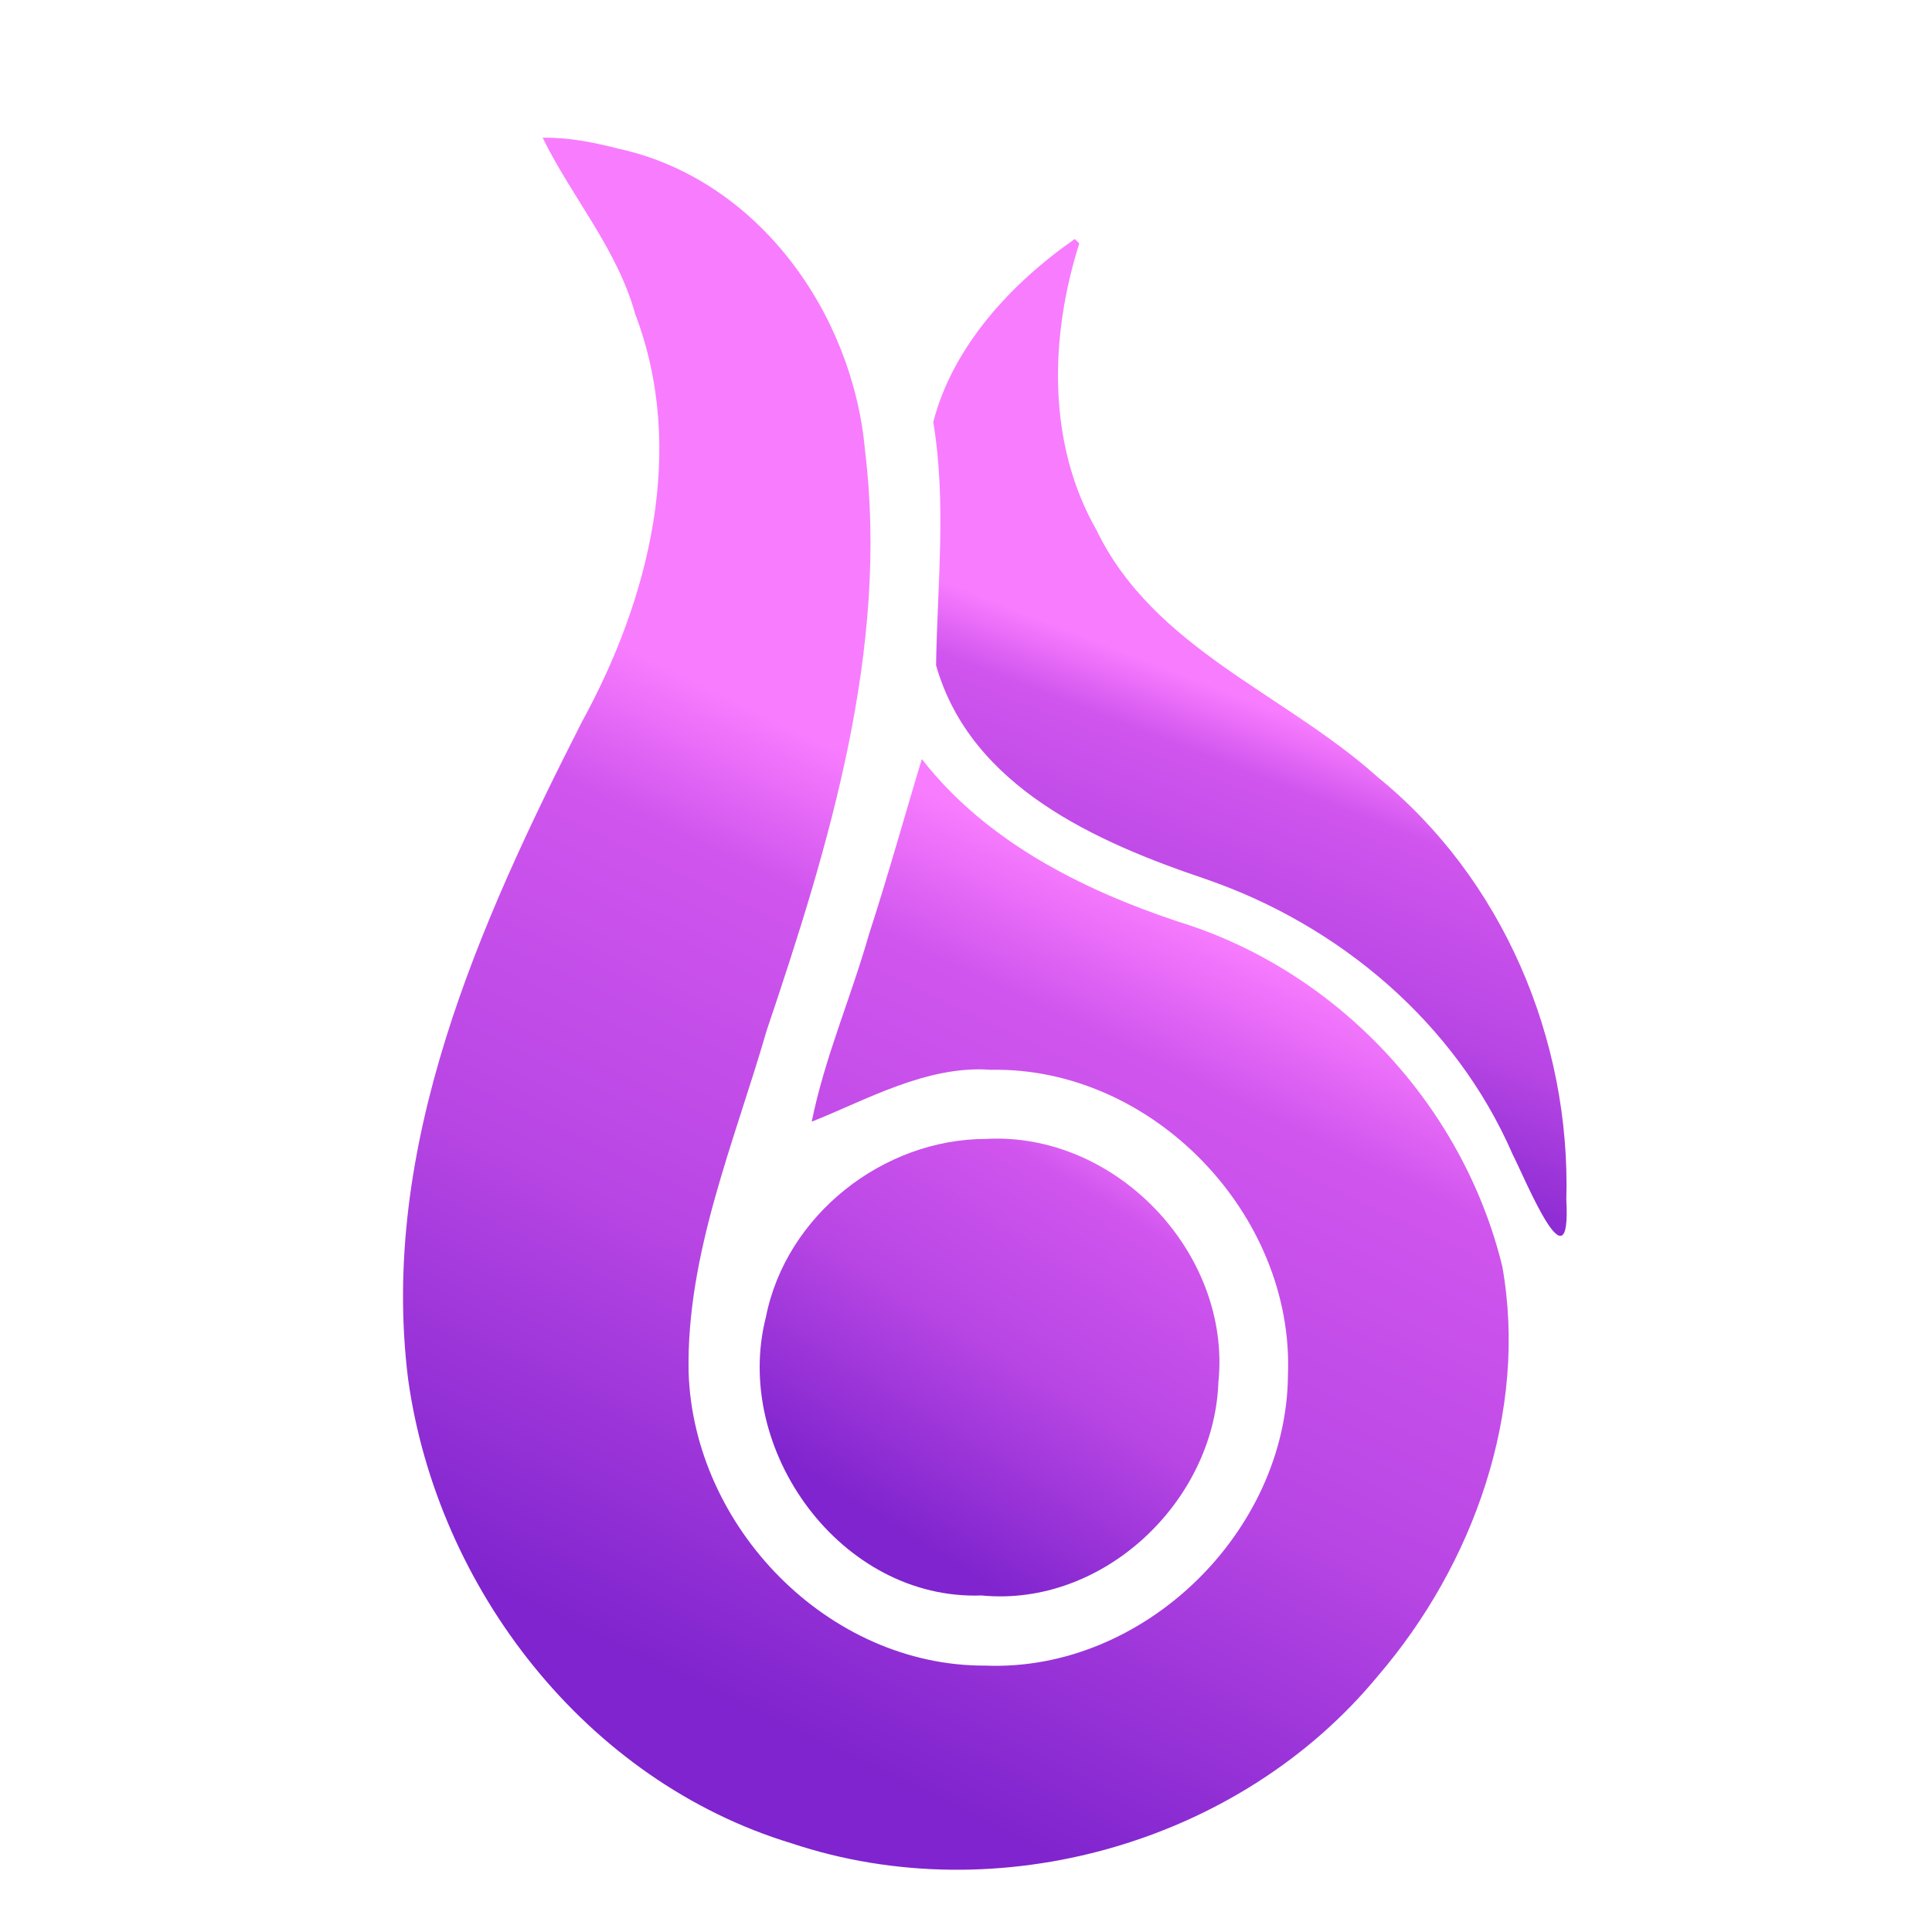
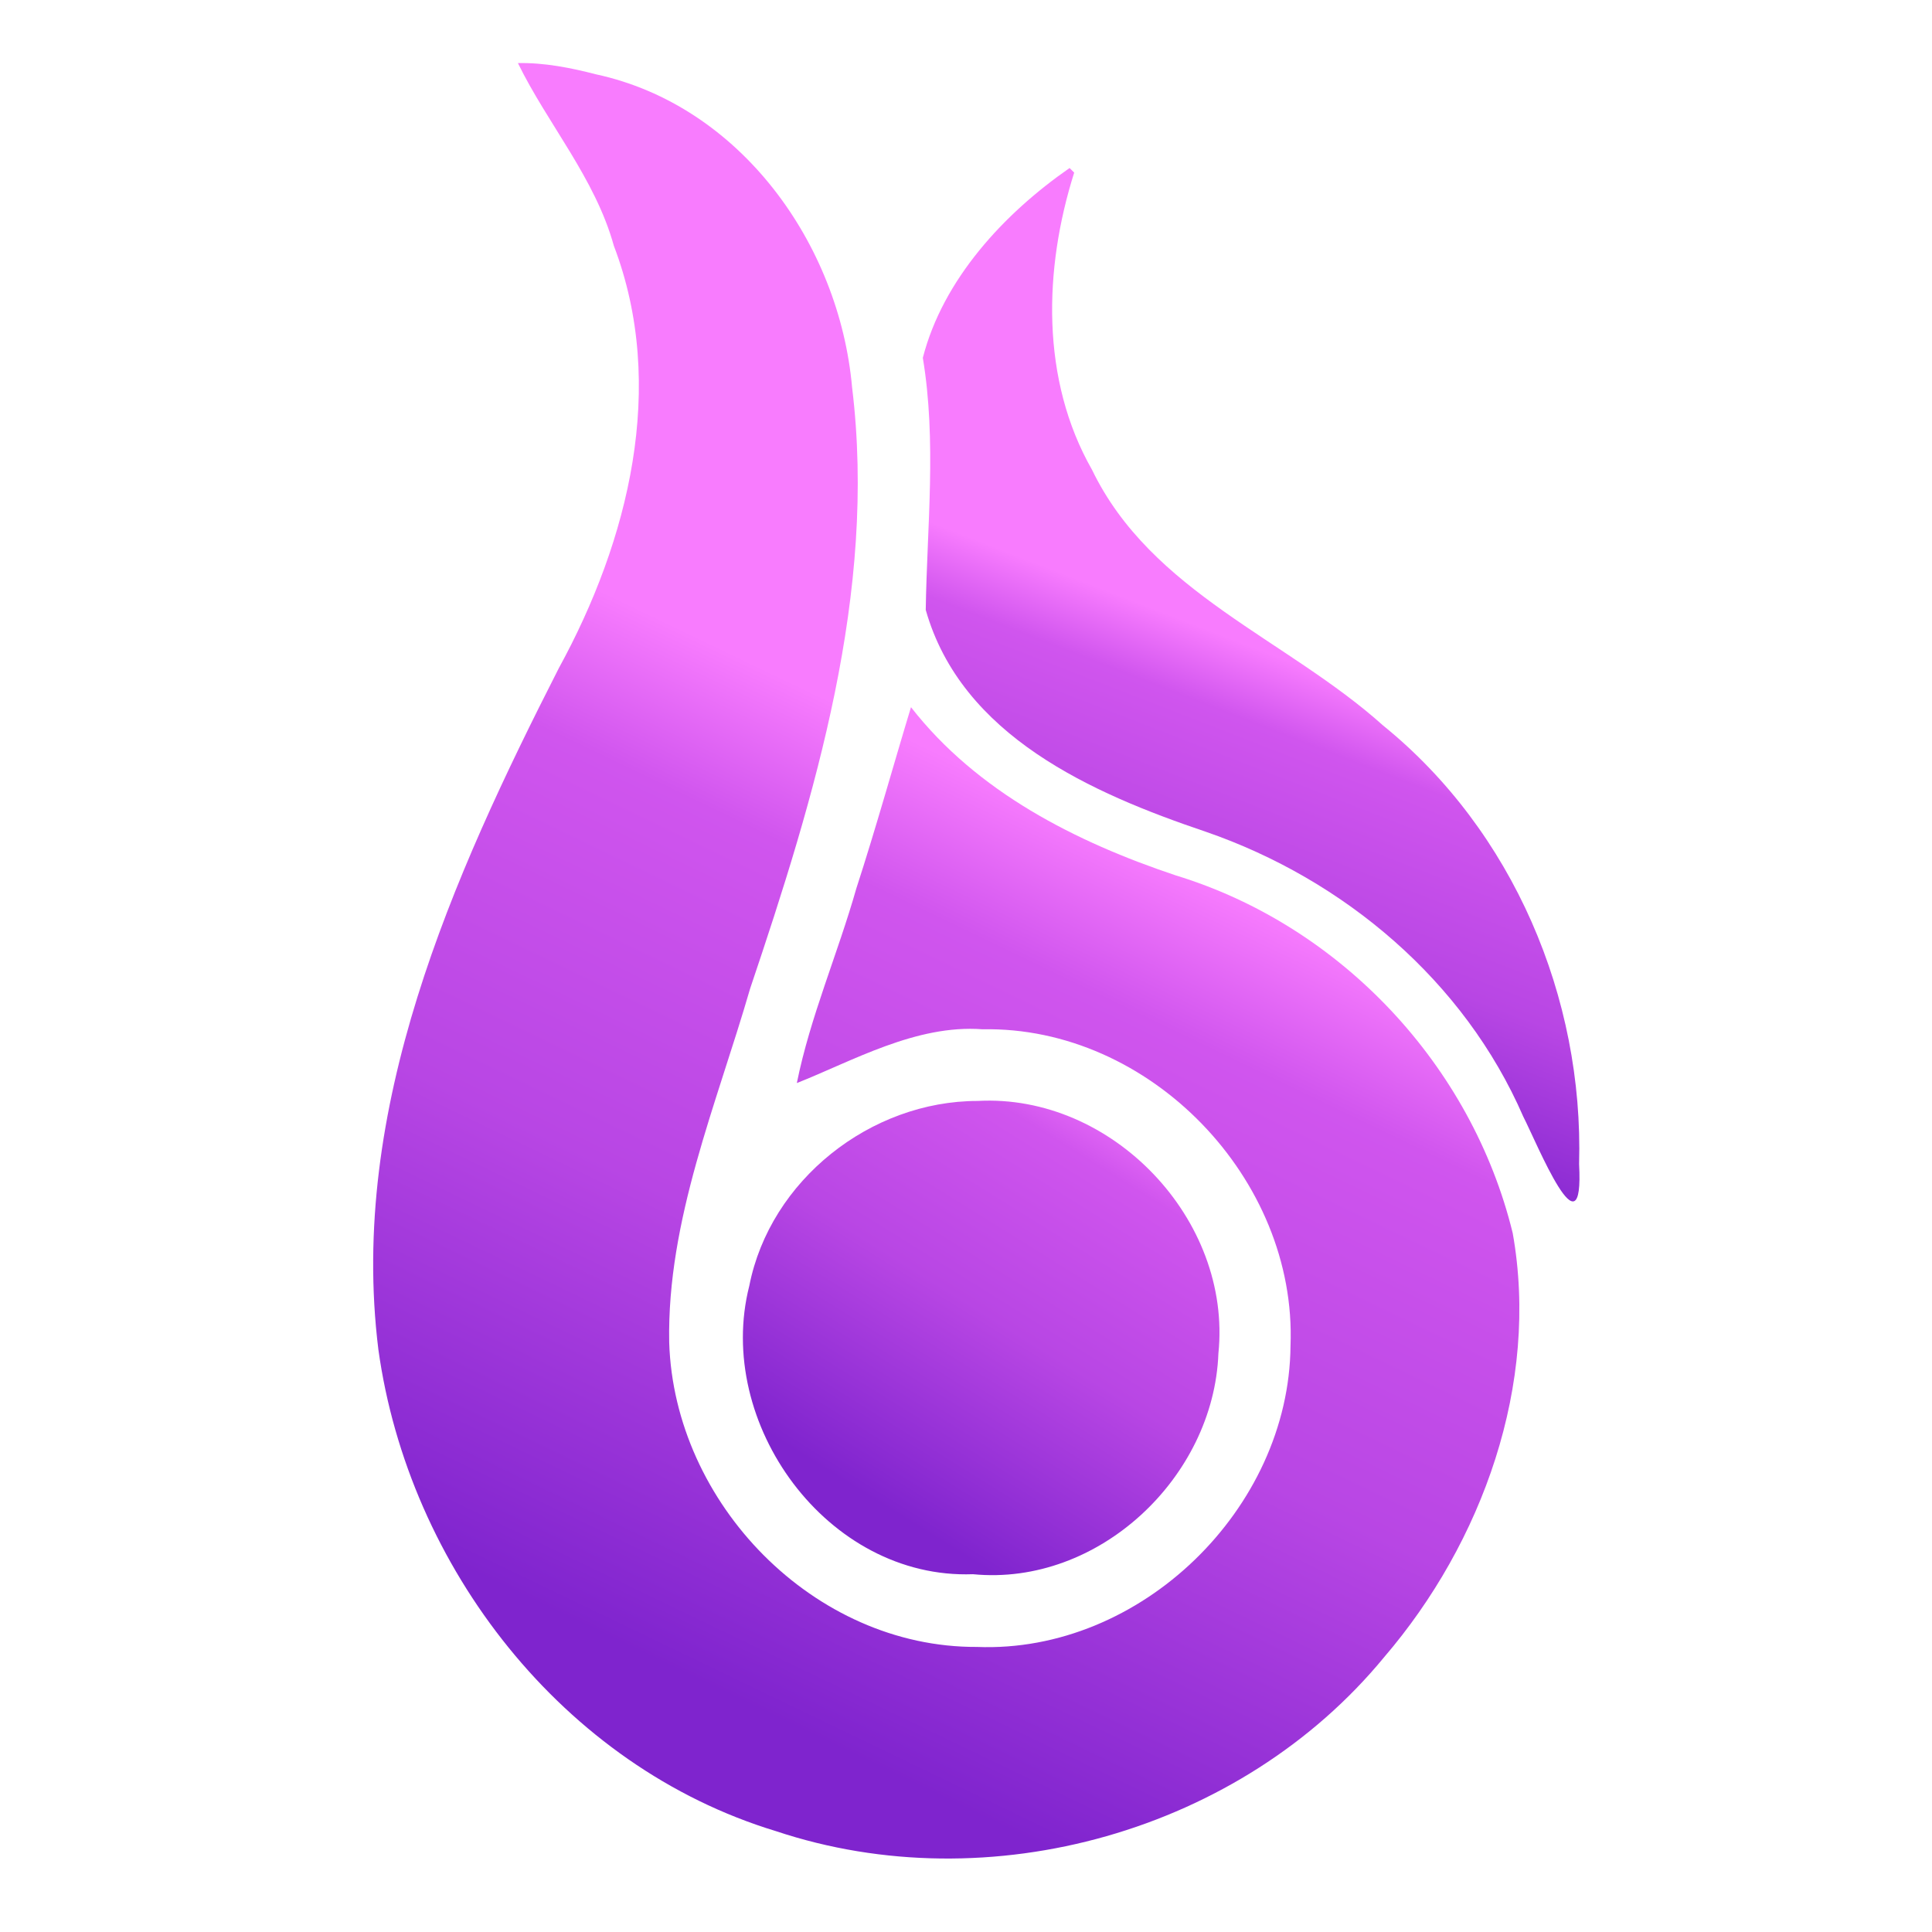
- <svg xmlns="http://www.w3.org/2000/svg" xmlns:xlink="http://www.w3.org/1999/xlink" xml:space="preserve" width="1024" height="1024">
+ <svg xmlns="http://www.w3.org/2000/svg" xmlns:xlink="http://www.w3.org/1999/xlink" width="1024" height="1024">
  <defs>
+     <linearGradient xlink:href="#a" id="d" x1="496.519" x2="635.831" y1="813.477" y2="589.778" gradientTransform="translate(-20.051 -14.043)scale(1.03664)" gradientUnits="userSpaceOnUse" />
+     <linearGradient id="a">
+       <stop offset=".045" stop-color="#7f24ce" />
+       <stop offset=".468" stop-color="#b846e4" />
+       <stop offset=".825" stop-color="#d055ee" />
+       <stop offset="1" stop-color="#f87cfe" />
+     </linearGradient>
+     <linearGradient xlink:href="#b" id="e" x1="269.585" x2="488.27" y1="847.204" y2="393.079" gradientTransform="translate(-20.051 -14.043)scale(1.03664)" gradientUnits="userSpaceOnUse" />
+     <linearGradient id="b">
+       <stop offset=".045" stop-color="#7f24ce" />
+       <stop offset=".478" stop-color="#b846e4" />
+       <stop offset=".848" stop-color="#d055ee" />
+       <stop offset="1" stop-color="#f87cfe" />
+     </linearGradient>
+     <linearGradient xlink:href="#c" id="f" x1="635.831" x2="721.822" y1="589.778" y2="368.408" gradientTransform="translate(-20.051 -14.043)scale(1.03664)" gradientUnits="userSpaceOnUse" />
    <linearGradient id="c">
      <stop offset=".045" stop-color="#7f24ce" />
      <stop offset=".468" stop-color="#b846e4" />
      <stop offset=".848" stop-color="#d055ee" />
      <stop offset="1" stop-color="#f87cfe" />
    </linearGradient>
-     <linearGradient id="b">
-       <stop offset=".045" stop-color="#7f24ce" />
-       <stop offset=".478" stop-color="#b846e4" />
-       <stop offset=".848" stop-color="#d055ee" />
-       <stop offset="1" stop-color="#f87cfe" />
-     </linearGradient>
-     <linearGradient id="a">
-       <stop offset=".045" stop-color="#7f24ce" />
-       <stop offset=".468" stop-color="#b846e4" />
-       <stop offset=".825" stop-color="#d055ee" />
-       <stop offset="1" stop-color="#f87cfe" />
-     </linearGradient>
-     <linearGradient xlink:href="#a" id="d" x1="496.519" x2="635.831" y1="813.477" y2="589.778" gradientUnits="userSpaceOnUse" />
-     <linearGradient xlink:href="#b" id="e" x1="269.585" x2="488.27" y1="847.204" y2="393.079" gradientUnits="userSpaceOnUse" />
-     <linearGradient xlink:href="#c" id="f" x1="635.831" x2="721.822" y1="589.778" y2="368.408" gradientUnits="userSpaceOnUse" />
  </defs>
-   <g paint-order="markers stroke fill">
-     <path fill="url(#d)" d="m 519.209,576.441 c 68.718,-3.78 130.124,60.624 123.084,129.095 -2.362,63.397 -61.275,119.133 -125.477,112.882 -74.57,2.737 -132.284,-77.273 -114.359,-147.506 10.653,-54.043 62.063,-94.456 116.752,-94.471 z" style="mix-blend-mode:normal" transform="translate(3.476 27.213)" />
-     <path fill="url(#e)" d="m 284.148,45.799 c 15.021,30.868 39.541,58.938 49.035,93.388 27.379,71.77 7.51,150.9 -28.117,215.973 -54.57,107.155 -107.532,225.31 -92.265,348.389 15.419,111.184 94.448,213.209 203.221,246.218 109.188,36.448 237.823,0.142 311.03,-88.959 50.23,-58.559 79.483,-139.685 65.719,-216.785 C 771.83,558.297 705.027,486.955 620.537,461.136 569.341,444.03 518.869,418.45 485.119,375.117 c -8.398,27.565 -17.936,61.914 -27.953,92.682 -9.453,33.319 -23.597,65.652 -30.412,99.492 28.033,-11.024 60.926,-30.059 94.93,-27.488 85.587,-1.659 160.858,76.525 157.479,161.838 -0.69,83.312 -76.63,157.298 -160.331,153.958 -83.381,0.377 -154.844,-73.426 -157.339,-155.765 -1.143,-62.483 24.254,-121.658 41.38,-180.85 33.155,-98.268 64.944,-202.603 52.127,-307.429 C 448.473,138.401 397.989,67.478 323.993,51.529 310.99,48.179 297.636,45.537 284.148,45.799 Z" style="mix-blend-mode:normal" transform="translate(3.476 27.213)" />
-     <path fill="url(#f)" d="m 566.203,99.453 c -33.539,23.293 -64.694,56.849 -75.035,97.046 7.114,42.682 2.136,86.276 1.491,128.884 18.256,64.408 84.964,93.781 143.071,113.382 70.846,24.444 132.286,76.302 162.425,145.659 7.031,13.702 31.206,73.512 28.553,24.265 C 829.119,523.737 792.986,438.334 726.48,384.467 677.375,340.377 608.008,316.534 577.666,253.719 551.392,207.629 552.947,151.143 568.559,101.809 l -1.178,-1.178 z" style="mix-blend-mode:normal" transform="translate(3.476 27.213)" />
-   </g>
+   <path fill="url(#d)" d="m 518.183,583.521 c 71.236,-3.919 134.892,62.845 127.594,133.825 -2.449,65.72 -63.521,123.498 -130.075,117.019 -77.302,2.837 -137.131,-80.104 -118.549,-152.911 11.044,-56.023 64.337,-97.917 121.03,-97.932 z" paint-order="markers stroke fill" style="mix-blend-mode:normal" />
+   <path fill="url(#e)" d="m 274.509,33.434 c 15.571,31.999 40.99,61.098 50.832,96.81 28.382,74.4 7.785,156.429 -29.147,223.887 -56.57,111.081 -111.472,233.566 -95.646,361.155 15.984,115.259 97.909,221.021 210.668,255.241 113.189,37.784 246.538,0.147 322.427,-92.219 C 785.714,817.603 816.039,733.505 801.77,653.579 780.062,564.712 710.81,490.756 623.224,463.99 570.152,446.257 517.831,419.74 482.845,374.82 c -8.705,28.575 -18.594,64.183 -28.977,96.078 -9.799,34.54 -24.462,68.058 -31.526,103.138 29.061,-11.428 63.159,-31.16 98.408,-28.496 88.723,-1.72 166.752,79.329 163.249,167.768 -0.716,86.364 -79.438,163.062 -166.206,159.6 C 431.356,873.299 357.274,796.792 354.688,711.435 353.503,646.662 379.83,585.319 397.584,523.958 431.954,422.089 464.908,313.931 451.62,205.264 444.856,129.43 392.522,55.908 315.814,39.374 302.335,35.901 288.491,33.163 274.509,33.434 Z" paint-order="markers stroke fill" style="mix-blend-mode:normal" />
+   <path fill="url(#f)" d="m 566.899,89.054 c -34.768,24.147 -67.065,58.932 -77.784,100.602 7.375,44.246 2.214,89.437 1.546,133.607 18.925,66.768 88.077,97.217 148.314,117.537 73.442,25.34 137.134,79.098 168.376,150.997 7.289,14.204 32.349,76.206 29.6,25.154 C 839.45,528.885 801.992,440.353 733.05,384.512 682.145,338.806 610.236,314.09 578.782,248.973 551.546,201.194 553.158,142.638 569.341,91.496 l -1.221,-1.221 z" paint-order="markers stroke fill" style="mix-blend-mode:normal" />
</svg>
